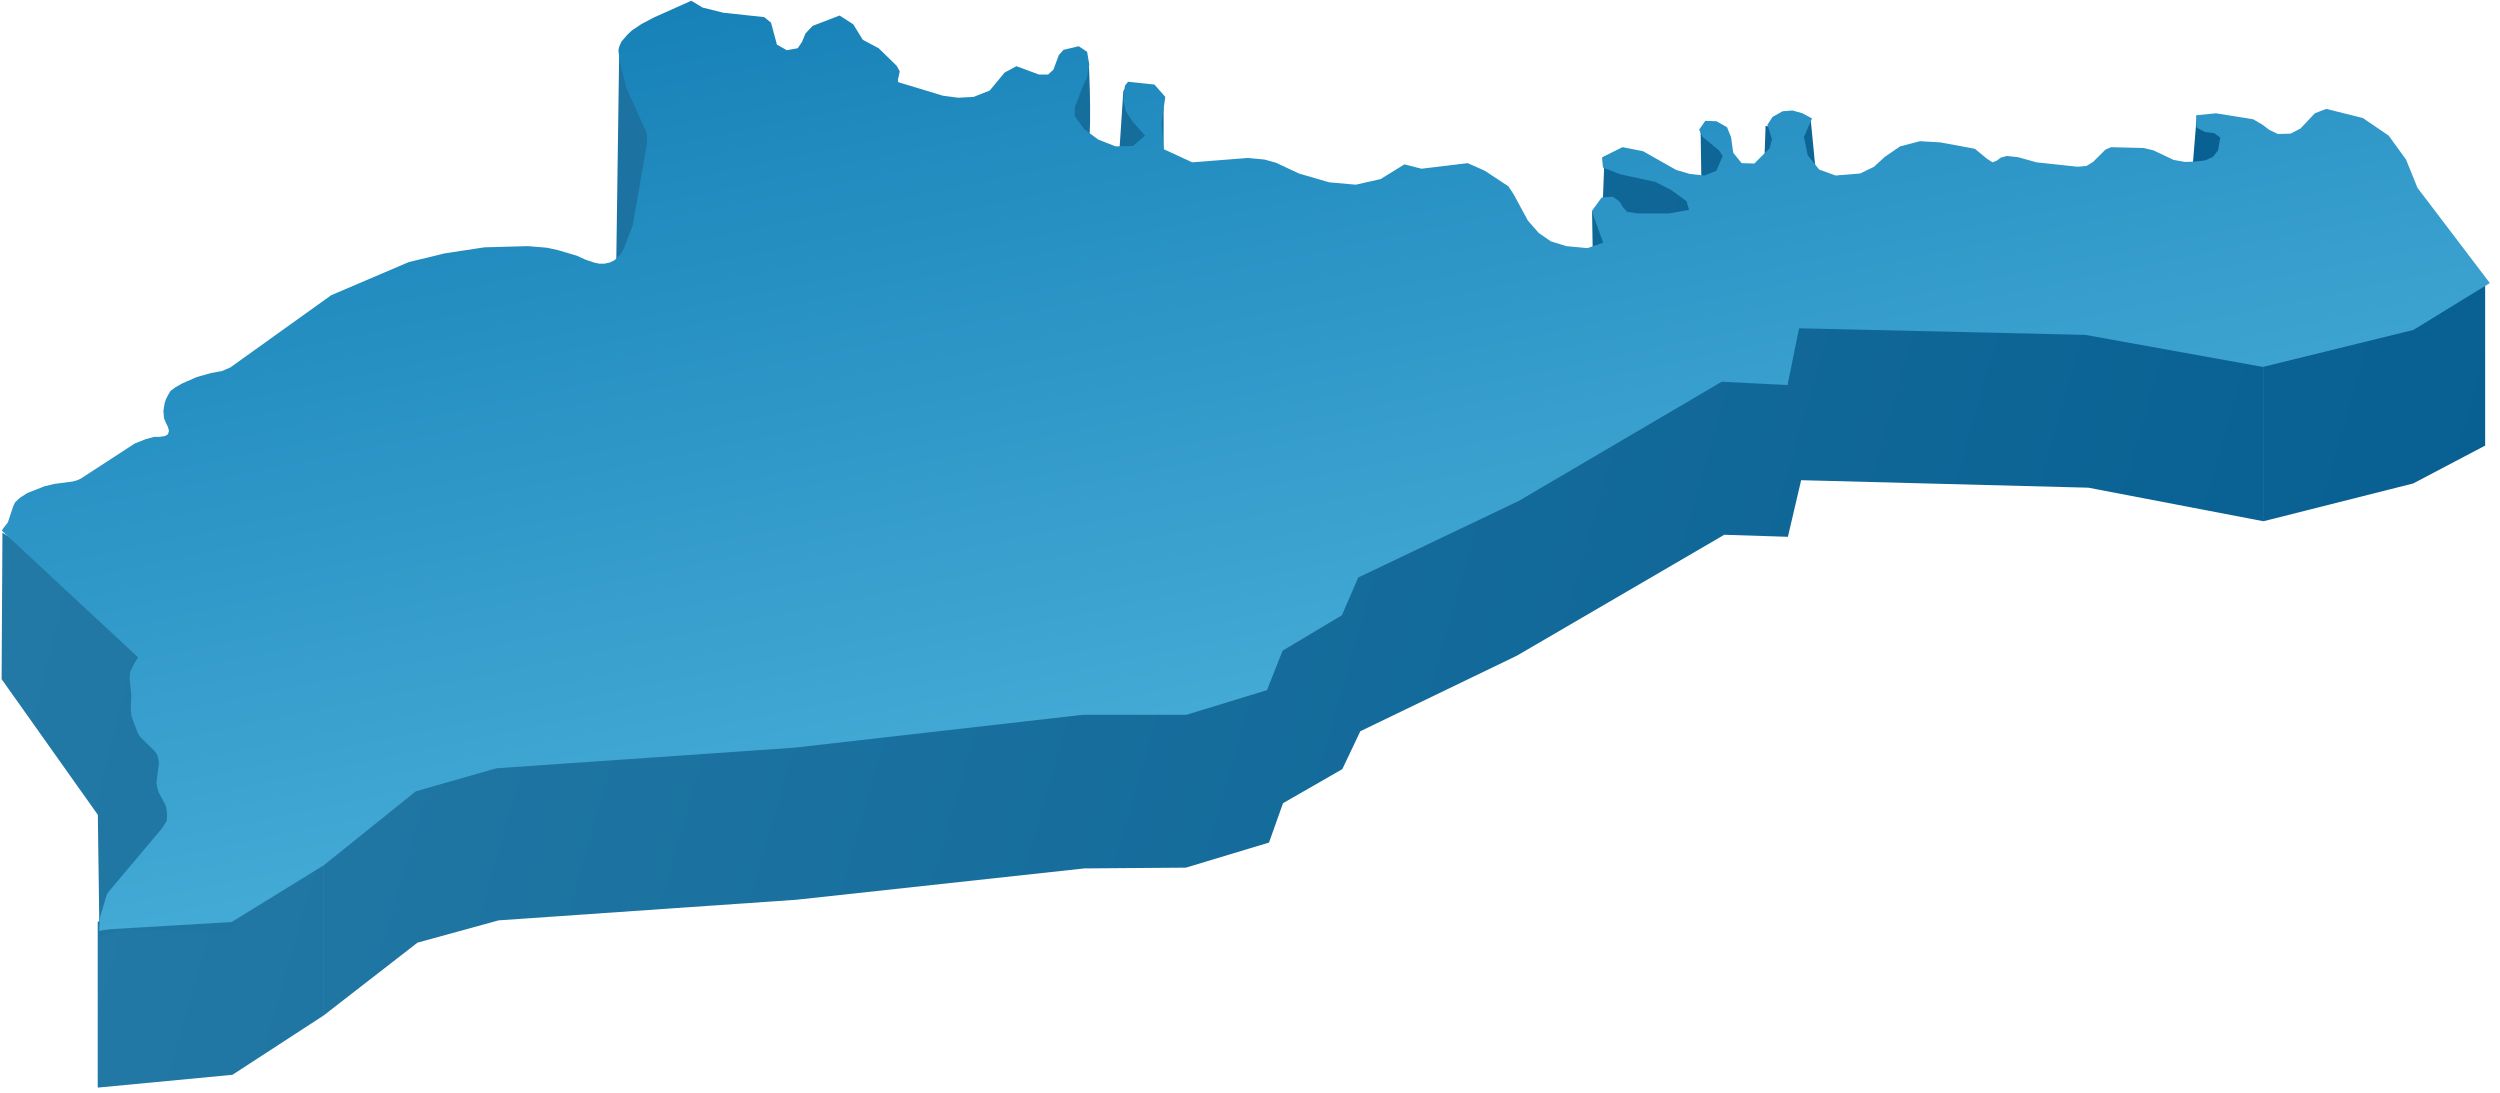
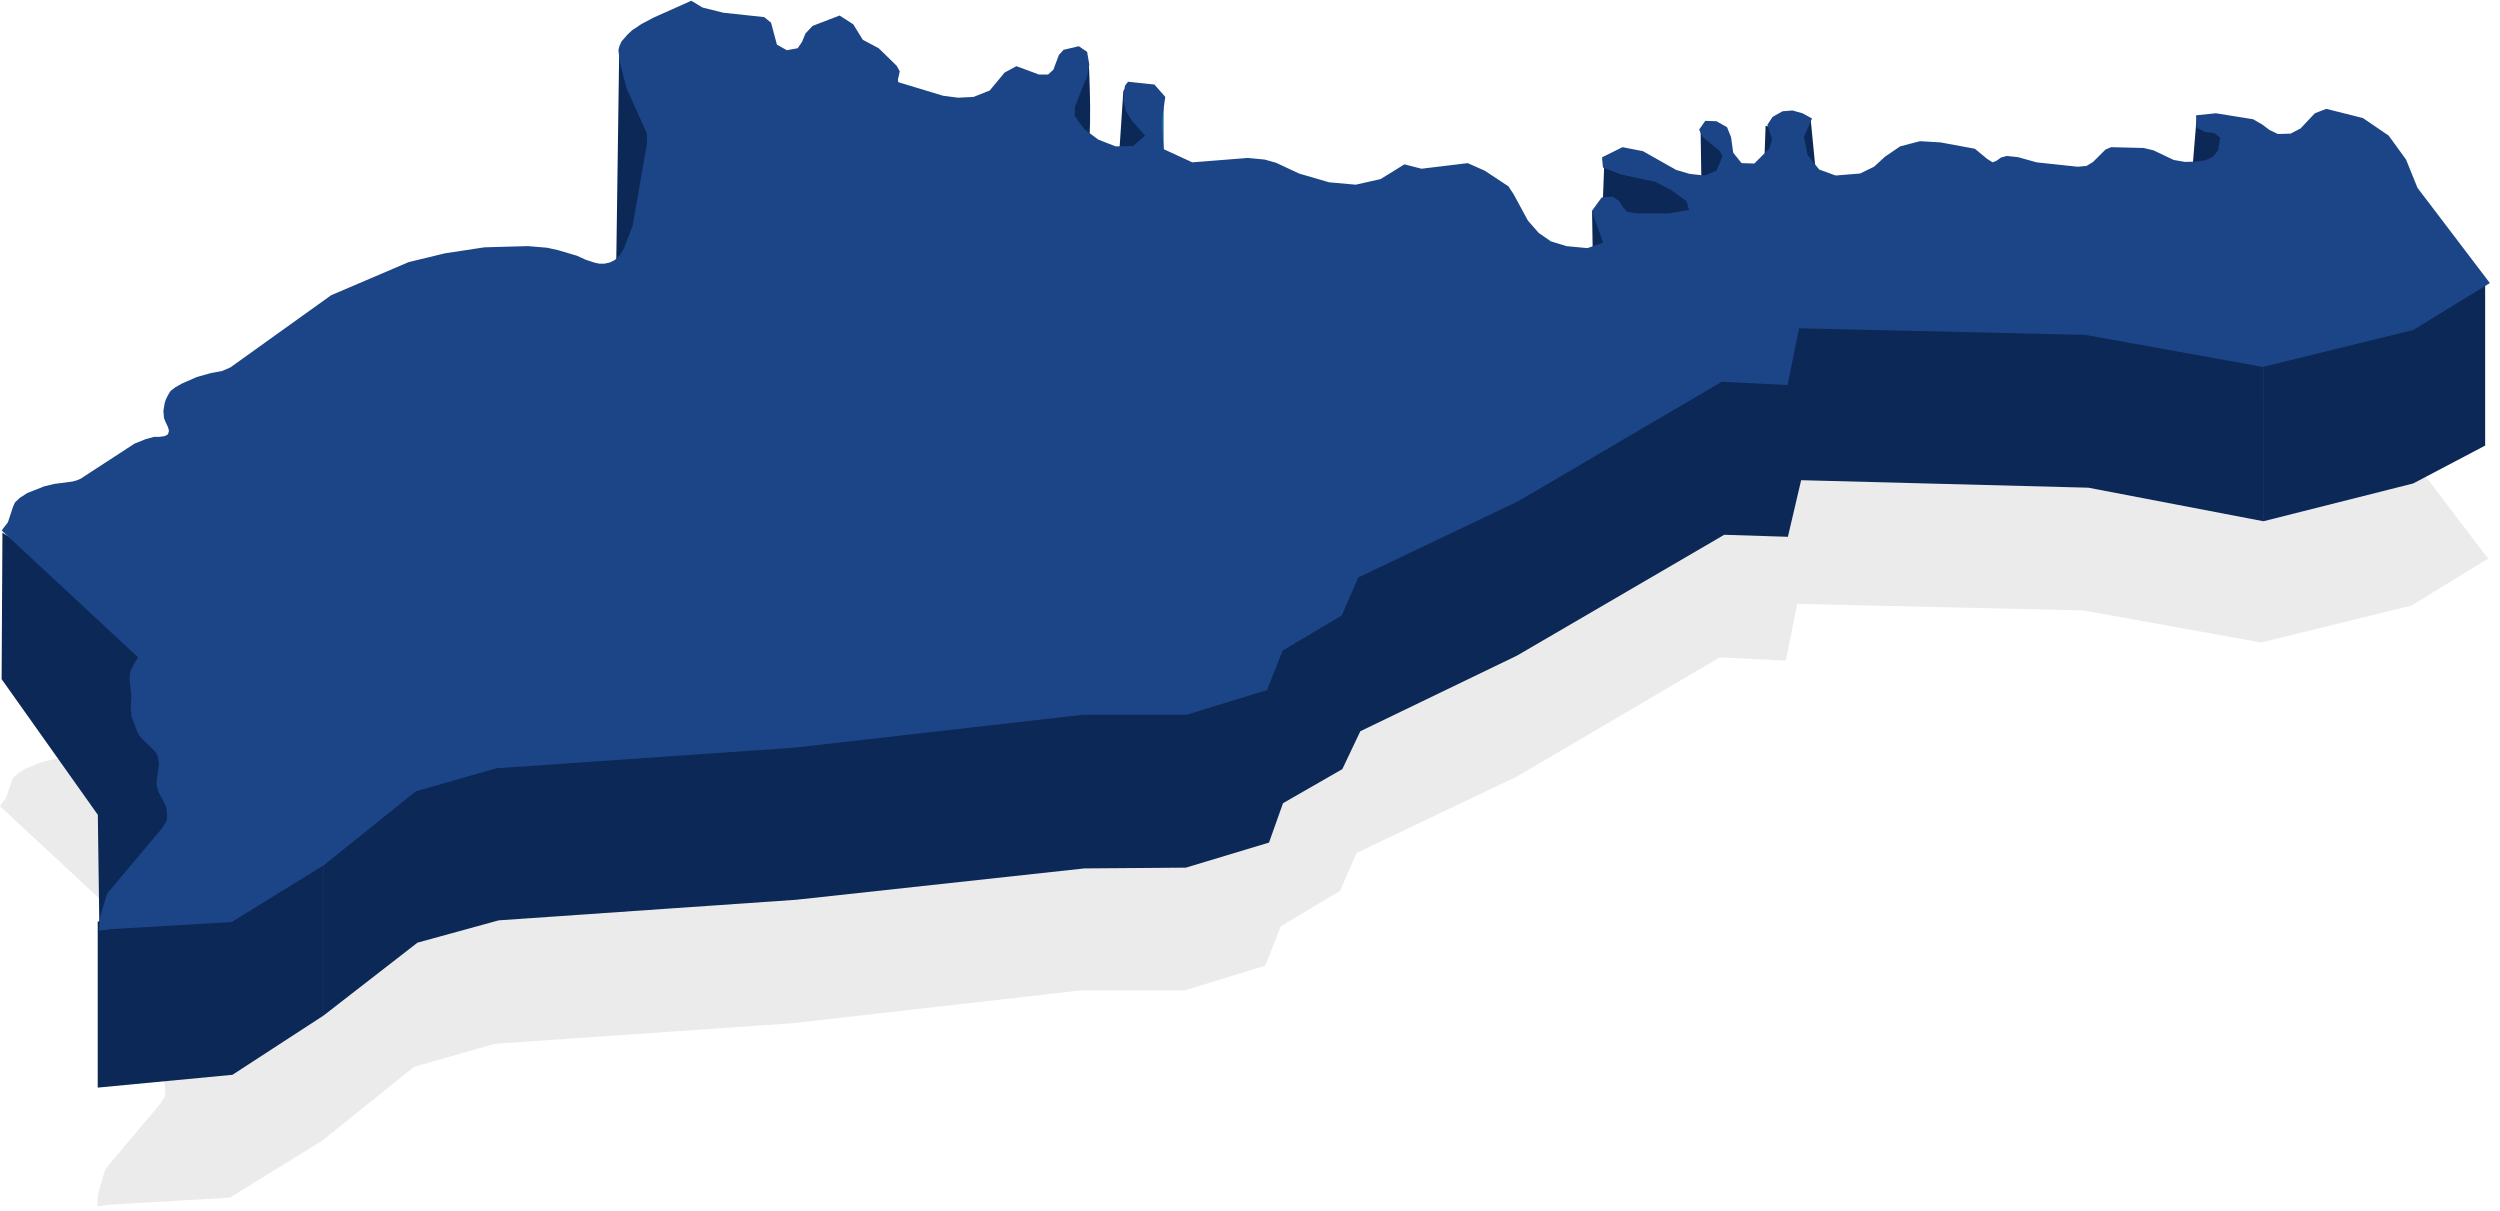
- <svg xmlns="http://www.w3.org/2000/svg" width="190" height="83" viewBox="0 0 190 83" fill="none">
-   <path d="M183.415 24.117V36.736L188.872 33.864V21.244L183.415 24.117ZM136.887 23.87V36.495L158.697 37.064V24.445L136.887 23.87ZM172.022 26.995V39.614L183.418 36.739V24.117L172.022 26.995ZM158.697 24.442V37.061L172.019 39.614V26.995L158.697 24.442ZM135.88 28.178V40.797L136.887 36.492V23.867L135.88 28.178ZM131.043 28.023V40.643L135.88 40.797V28.178L131.043 28.023ZM115.315 37.193V49.813L131.043 40.643V28.023L115.315 37.193ZM103.387 42.952V55.572L115.315 49.816V37.196L103.387 42.952ZM102.018 45.828V58.45L103.387 55.569V42.949L102.018 45.828ZM97.509 48.423V61.042L102.018 58.453V45.83L97.509 48.423ZM96.444 51.413V64.038L97.509 61.042V48.423L96.444 51.413ZM90.123 53.321V65.941L96.444 64.035V51.41L90.123 53.321ZM82.409 53.38V66L90.123 65.941V53.321L82.409 53.38ZM60.51 55.762V68.382L82.409 66V53.38L60.51 55.762ZM37.9 57.326V69.946L60.51 68.382V55.762L37.9 57.326ZM31.729 59.022V71.641L37.9 69.946V57.326L31.729 59.022ZM24.578 64.57V77.19L31.729 71.641V59.022L24.578 64.57ZM17.661 69.069V81.688L24.576 77.19V64.57L17.661 69.069ZM7.426 70.038V82.658L17.661 81.685V69.066L7.426 70.038Z" fill="url(#paint0_linear)" />
-   <path d="M0.122 51.614L0.185 40.489L7.935 45.176C10.08 46.176 14.522 48.301 15.122 48.801C15.872 49.426 19.497 56.051 19.56 56.739C19.622 57.426 17.935 69.801 17.747 70.614C17.597 71.264 10.393 70.176 7.56 71.176L7.435 61.926L0.122 51.614Z" fill="url(#paint1_linear)" />
-   <path d="M47.06 3.801L47.435 3.364L51.185 4.739C52.205 6.634 54.297 10.664 54.497 11.614C54.697 12.564 49.455 18.759 46.81 21.739L47.06 3.801Z" fill="url(#paint2_linear)" />
-   <path d="M85.372 6.926L85.747 6.364C86.372 7.093 87.622 8.851 87.622 10.051C87.622 11.251 87.205 11.718 86.997 11.801L84.997 12.614L85.372 6.926Z" fill="url(#paint3_linear)" />
-   <path d="M82.435 11.864C82.985 12.114 82.872 7.218 82.747 4.739C82.247 5.093 81.072 5.876 80.372 6.176C79.497 6.551 78.185 8.489 77.747 8.989C77.31 9.489 81.747 11.551 82.435 11.864Z" fill="url(#paint4_linear)" />
-   <path d="M88.435 12.301V7.614L87.685 7.801L88.435 12.301Z" fill="url(#paint5_linear)" />
-   <path d="M121.06 19.989L120.997 16.114L122.185 15.926C122.351 16.176 122.785 17.164 123.185 19.114C123.135 19.764 121.747 19.968 121.06 19.989Z" fill="url(#paint6_linear)" />
-   <path d="M121.81 15.426L121.935 12.114C122.455 12.197 123.572 12.364 123.872 12.364C124.172 12.364 127.414 13.572 128.997 14.176C129.101 14.53 129.385 15.476 129.685 16.426C129.985 17.376 129.06 18.197 128.56 18.489C128.08 18.655 126.897 19.039 125.997 19.239C125.097 19.439 123.789 17.78 123.247 16.926L121.81 15.426Z" fill="url(#paint7_linear)" />
-   <path d="M129.31 14.176L129.247 9.926L130.935 10.926C131.351 11.447 132.297 12.651 132.747 13.301C133.197 13.951 132.851 14.78 132.622 15.114L129.31 14.176Z" fill="url(#paint8_linear)" />
-   <path d="M134.06 13.176L134.185 9.551L134.747 9.739L135.06 10.301L135.122 11.051L134.06 13.176Z" fill="url(#paint9_linear)" />
-   <path d="M138.06 13.676L137.622 9.176L136.622 9.926L135.81 10.989L138.06 13.676Z" fill="url(#paint10_linear)" />
-   <path d="M166.622 12.864L166.935 9.051C167.893 9.259 169.86 9.876 170.06 10.676C170.31 11.676 169.81 12.051 169.81 12.989C169.81 13.739 167.685 13.218 166.622 12.864Z" fill="url(#paint11_linear)" />
-   <path d="M166.899 8.79L166.924 8.788L166.923 8.76L168.408 8.609L171.237 9.063L171.921 9.458L172.486 9.882L173.123 10.185L174.089 10.155L174.844 9.761L175.928 8.609L176.801 8.275L179.582 8.972L181.539 10.307L182.859 12.126L183.731 14.279L189.229 21.512L183.417 25.075L171.979 27.887L158.479 25.45L136.729 24.95L135.854 29.262L130.854 29.012L115.417 38.075L103.229 43.888L101.979 46.763L97.479 49.45L96.291 52.45L90.166 54.325H82.291L60.354 56.825L37.729 58.388L31.604 60.138L24.604 65.763L17.604 70.075L8.427 70.615L7.531 70.737L7.579 69.887L7.649 69.554L8.121 67.977L8.262 67.765L12.293 62.974L12.647 62.428L12.694 62.155V61.882L12.671 61.609L12.623 61.336L12.529 61.094L12.058 60.214L11.916 59.729L11.893 59.456L12.081 58.001L12.034 57.728L11.987 57.455L11.869 57.243L11.704 57.03L10.738 56.09L10.572 55.878L10.455 55.666L10.007 54.483L9.936 53.937L9.983 52.846L9.842 51.511L9.889 51.239V51.087L10.172 50.48L10.189 50.454L10.219 50.389L10.495 49.959L0.135 40.327L0.196 40.248L0.182 40.236L0.6 39.698L0.983 38.538L1.101 38.265L1.115 38.252L1.148 38.174L1.502 37.84L2.068 37.476L3.364 36.961L4.119 36.779L5.51 36.597L5.84 36.506L6.123 36.385L10.225 33.716L11.05 33.383L11.71 33.201H12.134L12.535 33.14L12.768 33.003L12.841 32.746L12.771 32.473L12.558 32.018L12.464 31.776L12.441 31.503L12.417 31.23L12.511 30.654L12.606 30.35L12.653 30.259L12.653 30.259L12.747 30.077L12.794 29.986L12.959 29.713L13.313 29.441L13.855 29.137L14.963 28.652L16.047 28.349L16.872 28.197L17.509 27.924L25.171 22.436L31.064 19.919L33.822 19.252L36.816 18.797L40.117 18.706L41.578 18.828L42.404 19.009L43.842 19.434L44.502 19.737L45.138 19.95L45.539 20.04H45.94L46.34 19.95L46.718 19.767L47.118 19.373L47.415 18.883L48.085 17.129L49.169 10.913V10.155L47.613 6.698L47.095 4.667L47 3.817L47.071 3.514L47.236 3.15L47.684 2.635L48.038 2.301L48.769 1.816L49.688 1.331L52.54 0.057L52.629 0.111L53.389 0.573L54.969 0.967L58.08 1.301L58.599 1.725L59.047 3.393L59.801 3.817L60.626 3.666L60.956 3.181L61.216 2.544L61.758 1.968L63.809 1.179L64.846 1.846L65.577 3.029L66.779 3.666L68.147 5L68.382 5.425L68.241 6.061L68.264 6.243L71.659 7.274L72.814 7.426L73.993 7.365L75.219 6.88L76.35 5.516L77.246 5.03L78.967 5.667H79.651L80.052 5.303L80.476 4.181L80.829 3.787L81.985 3.514L82.621 3.939L82.786 4.909L82.55 6.243L82.553 6.216L82.527 6.365L82.574 5.879L81.7 8.099L81.678 8.821L82.409 9.822L83.47 10.61L84.79 11.125L86.11 11.095L87.026 10.31L86.063 9.215L85.568 8.457L85.379 7.638L85.474 6.638L85.487 6.62L85.497 6.516L85.733 6.213L87.737 6.425L88.562 7.365L88.279 9.336L88.444 11.338L90.613 12.338L94.833 12.005L96.106 12.126L96.978 12.369L98.722 13.187L101.009 13.854L103.037 14.037L104.922 13.612L106.738 12.49L108.034 12.823L111.547 12.399L112.843 12.975L114.635 14.158L115.036 14.764L116.12 16.765L116.945 17.706L117.865 18.342L119.043 18.706L120.646 18.858L121.842 18.444L120.977 16.038L121.707 15.037L121.709 15.037L121.731 15.007L122.58 14.946L123.075 15.31L123.381 15.795L123.664 16.098L124.418 16.22H126.847L128.371 15.952L128.167 15.28L127.035 14.461L125.809 13.824L123.145 13.248L121.825 12.732L121.755 11.975L121.78 11.962L121.778 11.944L123.31 11.186L124.866 11.489L127.389 12.915L128.426 13.218L129.534 13.339L130.441 12.98L130.925 11.853L130.642 11.429L129.393 10.398L129.133 9.852L129.581 9.215L129.583 9.215L129.605 9.185L130.453 9.215L131.255 9.67L131.561 10.428L131.726 11.611L132.363 12.399L133.329 12.429L134.487 11.268L134.673 10.58L134.32 9.488L134.697 8.912L134.703 8.909L134.72 8.881L135.475 8.457L136.229 8.396L136.984 8.609L137.714 9.003L137.101 10.398L137.384 11.793L138.257 12.884L139.506 13.339L141.368 13.187L142.429 12.672L143.254 11.914L144.409 11.125L145.918 10.731L147.474 10.822L150.091 11.307L151.01 12.065L151.435 12.338L151.741 12.217L152.071 11.975L152.519 11.853L153.368 11.944L154.782 12.338L157.894 12.672L158.578 12.611L159.073 12.308L160.016 11.368L160.44 11.186L162.915 11.247L163.67 11.429L165.202 12.156L166.074 12.308L166.876 12.278L167.607 12.187L168.196 11.914L168.573 11.429L168.738 10.458L168.29 10.125L167.583 10.034L166.946 9.7L166.899 8.79Z" fill="url(#paint12_linear)" />
+ <svg xmlns="http://www.w3.org/2000/svg" width="190" height="92" viewBox="0 0 190 92" fill="none">
+   <path opacity="0.1" d="M166.764 29.733L166.789 29.73L166.788 29.703L168.273 29.551L171.102 30.006L171.786 30.4L172.351 30.825L172.988 31.128L173.954 31.098L174.709 30.703L175.793 29.551L176.666 29.218L179.447 29.915L181.404 31.249L182.724 33.069L183.596 35.222L189.094 42.455L183.282 46.018L171.844 48.83L158.344 46.393L136.594 45.893L135.719 50.205L130.719 49.955L115.282 59.018L103.094 64.83L101.844 67.705L97.344 70.393L96.157 73.393L90.032 75.268H82.157L60.219 77.768L37.594 79.33L31.469 81.08L24.469 86.705L17.469 91.018L8.292 91.558L7.397 91.679L7.444 90.83L7.515 90.496L7.986 88.92L8.127 88.707L12.159 83.916L12.512 83.371L12.559 83.098V82.825L12.536 82.552L12.489 82.279L12.394 82.036L11.923 81.157L11.781 80.672L11.758 80.399L11.947 78.943L11.899 78.67L11.852 78.397L11.734 78.185L11.569 77.973L10.603 77.033L10.438 76.821L10.32 76.608L9.872 75.426L9.801 74.88L9.848 73.788L9.707 72.454L9.754 72.181V72.03L10.037 71.423L10.054 71.396L10.084 71.332L10.36 70.901L0 61.269L0.061 61.191L0.047 61.178L0.465 60.64L0.849 59.48L0.967 59.207L0.98 59.195L1.014 59.116L1.367 58.783L1.933 58.419L3.23 57.903L3.984 57.721L5.375 57.539L5.705 57.449L5.988 57.327L10.09 54.659L10.915 54.325L11.575 54.143H11.999L12.4 54.083L12.634 53.946L12.707 53.688L12.636 53.416L12.424 52.961L12.329 52.718L12.306 52.445L12.282 52.172L12.377 51.596L12.471 51.293L12.518 51.202L12.518 51.202L12.612 51.02L12.659 50.929L12.824 50.656L13.178 50.383L13.72 50.08L14.828 49.595L15.913 49.291L16.738 49.14L17.374 48.867L25.036 43.379L30.929 40.862L33.688 40.195L36.681 39.74L39.982 39.649L41.444 39.77L42.269 39.952L43.707 40.377L44.367 40.68L45.003 40.892L45.404 40.983H45.805L46.206 40.892L46.583 40.71L46.983 40.316L47.28 39.826L47.95 38.072L49.035 31.856V31.098L47.479 27.641L46.96 25.609L46.866 24.76L46.936 24.457L47.101 24.093L47.549 23.578L47.903 23.244L48.634 22.759L49.553 22.274L52.406 21L52.494 21.054L53.254 21.515L54.834 21.91L57.946 22.243L58.464 22.668L58.912 24.336L59.666 24.76L60.492 24.608L60.822 24.123L61.081 23.486L61.623 22.91L63.674 22.122L64.711 22.789L65.442 23.972L66.644 24.608L68.012 25.943L68.248 26.367L68.106 27.004L68.13 27.186L71.524 28.217L72.68 28.369L73.858 28.308L75.084 27.823L76.216 26.458L77.111 25.973L78.832 26.61H79.516L79.917 26.246L80.341 25.124L80.695 24.73L81.85 24.457L82.486 24.881L82.651 25.852L82.416 27.186L82.418 27.159L82.392 27.307L82.439 26.822L81.565 29.042L81.543 29.763L82.274 30.764L83.335 31.552L84.655 32.068L85.975 32.038L86.891 31.252L85.928 30.158L85.433 29.399L85.245 28.581L85.339 27.58L85.353 27.562L85.362 27.459L85.598 27.156L87.602 27.368L88.427 28.308L88.144 30.279L88.309 32.28L90.478 33.281L94.698 32.947L95.971 33.069L96.843 33.311L98.588 34.13L100.874 34.797L102.902 34.979L104.787 34.554L106.603 33.433L107.899 33.766L111.412 33.342L112.708 33.918L114.5 35.1L114.901 35.707L115.985 37.708L116.81 38.648L117.73 39.285L118.908 39.649L120.511 39.8L121.707 39.386L120.842 36.98L121.572 35.98L121.574 35.98L121.596 35.949L122.445 35.889L122.94 36.253L123.246 36.738L123.529 37.041L124.283 37.162H126.712L128.236 36.895L128.032 36.222L126.9 35.404L125.674 34.767L123.01 34.191L121.69 33.675L121.62 32.917L121.645 32.905L121.643 32.887L123.175 32.129L124.731 32.432L127.254 33.857L128.291 34.16L129.399 34.282L130.306 33.923L130.79 32.796L130.507 32.371L129.258 31.34L128.998 30.794L129.446 30.158L129.448 30.158L129.47 30.127L130.318 30.158L131.12 30.613L131.426 31.371L131.591 32.553L132.228 33.342L133.194 33.372L134.352 32.21L134.538 31.522L134.185 30.43L134.562 29.854L134.568 29.851L134.585 29.824L135.34 29.399L136.094 29.339L136.849 29.551L137.579 29.945L136.966 31.34L137.249 32.735L138.122 33.827L139.371 34.282L141.233 34.13L142.294 33.614L143.119 32.856L144.274 32.068L145.783 31.674L147.339 31.765L149.956 32.25L150.875 33.008L151.3 33.281L151.606 33.16L151.936 32.917L152.384 32.796L153.233 32.887L154.647 33.281L157.759 33.614L158.443 33.554L158.938 33.251L159.881 32.311L160.305 32.129L162.78 32.189L163.535 32.371L165.067 33.099L165.939 33.251L166.741 33.22L167.472 33.129L168.061 32.856L168.438 32.371L168.603 31.401L168.155 31.067L167.448 30.976L166.811 30.643L166.764 29.733Z" fill="#333333" />
+   <path d="M183.415 24.117V36.736L188.872 33.864V21.244L183.415 24.117ZM136.887 23.87V36.495L158.697 37.064V24.445L136.887 23.87ZM172.022 26.995V39.614L183.418 36.739V24.117L172.022 26.995ZM158.697 24.442V37.061L172.019 39.614V26.995L158.697 24.442ZM135.88 28.178V40.797L136.887 36.492V23.867L135.88 28.178ZM131.043 28.023V40.643L135.88 40.797V28.178L131.043 28.023ZM115.315 37.193V49.813L131.043 40.643V28.023L115.315 37.193ZM103.387 42.952V55.572L115.315 49.816V37.196L103.387 42.952ZM102.018 45.828V58.45L103.387 55.569V42.949L102.018 45.828ZM97.509 48.423V61.042L102.018 58.453V45.83L97.509 48.423ZM96.444 51.413V64.038L97.509 61.042V48.423L96.444 51.413ZM90.123 53.321V65.941L96.444 64.035V51.41L90.123 53.321ZM82.409 53.38V66L90.123 65.941V53.321L82.409 53.38ZM60.51 55.762V68.382L82.409 66V53.38L60.51 55.762ZM37.9 57.326V69.946L60.51 68.382V55.762L37.9 57.326ZM31.729 59.022V71.641L37.9 69.946V57.326L31.729 59.022ZM24.578 64.57V77.19L31.729 71.641V59.022L24.578 64.57ZM17.661 69.069V81.688L24.576 77.19V64.57L17.661 69.069ZM7.426 70.038V82.658L17.661 81.685V69.066L7.426 70.038Z" fill="#0B2856" />
+   <path d="M0.122 51.613L0.185 40.488L7.935 45.176C10.08 46.176 14.522 48.301 15.122 48.801C15.872 49.426 19.497 56.051 19.56 56.738C19.622 57.426 17.935 69.801 17.747 70.613C17.597 71.263 10.393 70.176 7.56 71.176L7.435 61.926L0.122 51.613Z" fill="#0B2856" />
+   <path d="M47.06 3.801L47.435 3.363L51.185 4.738C52.205 6.634 54.297 10.663 54.497 11.613C54.697 12.563 49.455 18.759 46.81 21.738L47.06 3.801Z" fill="#0B2856" />
+   <path d="M85.372 6.926L85.747 6.363C86.372 7.092 87.622 8.851 87.622 10.051C87.622 11.251 87.205 11.717 86.997 11.801L84.997 12.613L85.372 6.926Z" fill="#0B2856" />
+   <path d="M82.435 11.863C82.985 12.113 82.872 7.217 82.747 4.738C82.247 5.092 81.072 5.876 80.372 6.176C79.497 6.551 78.185 8.488 77.747 8.988C77.31 9.488 81.747 11.551 82.435 11.863Z" fill="#0B2856" />
+   <path d="M88.435 12.301V7.613L87.685 7.801L88.435 12.301Z" fill="url(#paint0_linear)" />
+   <path d="M121.06 19.988L120.997 16.113L122.185 15.926C122.351 16.176 122.785 17.163 123.185 19.113C123.135 19.763 121.747 19.968 121.06 19.988Z" fill="#0B2856" />
+   <path d="M121.81 15.426L121.935 12.113C122.455 12.197 123.572 12.363 123.872 12.363C124.172 12.363 127.414 13.572 128.997 14.176C129.101 14.53 129.385 15.476 129.685 16.426C129.985 17.376 129.06 18.197 128.56 18.488C128.08 18.655 126.897 19.038 125.997 19.238C125.097 19.438 123.789 17.78 123.247 16.926L121.81 15.426Z" fill="#0B2856" />
+   <path d="M129.31 14.176L129.247 9.926L130.935 10.926C131.351 11.447 132.297 12.651 132.747 13.301C133.197 13.951 132.851 14.78 132.622 15.113L129.31 14.176Z" fill="#0B2856" />
+   <path d="M134.06 13.176L134.185 9.551L134.747 9.738L135.06 10.301L135.122 11.051L134.06 13.176Z" fill="#0B2856" />
+   <path d="M138.06 13.676L137.622 9.176L136.622 9.926L135.81 10.988L138.06 13.676Z" fill="#0B2856" />
+   <path d="M166.622 12.863L166.935 9.051C167.893 9.259 169.86 9.876 170.06 10.676C170.31 11.676 169.81 12.051 169.81 12.988C169.81 13.738 167.685 13.217 166.622 12.863Z" fill="#0B2856" />
+   <path d="M166.899 8.79L166.924 8.787L166.923 8.759L168.408 8.608L171.237 9.063L171.921 9.457L172.486 9.881L173.123 10.185L174.089 10.154L174.844 9.76L175.928 8.608L176.801 8.274L179.582 8.972L181.539 10.306L182.859 12.125L183.731 14.278L189.229 21.512L183.417 25.074L171.979 27.887L158.479 25.449L136.729 24.949L135.854 29.262L130.854 29.012L115.417 38.074L103.229 43.887L101.979 46.762L97.479 49.449L96.291 52.449L90.166 54.324H82.291L60.354 56.824L37.729 58.387L31.604 60.137L24.604 65.762L17.604 70.074L8.427 70.614L7.531 70.736L7.579 69.887L7.649 69.553L8.121 67.976L8.262 67.764L12.293 62.973L12.647 62.427L12.694 62.154V61.881L12.671 61.608L12.623 61.336L12.529 61.093L12.058 60.214L11.916 59.728L11.893 59.455L12.081 58L12.034 57.727L11.987 57.454L11.869 57.242L11.704 57.029L10.738 56.09L10.572 55.877L10.455 55.665L10.007 54.482L9.936 53.937L9.983 52.845L9.842 51.511L9.889 51.238V51.086L10.172 50.48L10.189 50.453L10.219 50.389L10.495 49.958L0.135 40.326L0.196 40.248L0.182 40.235L0.6 39.697L0.983 38.537L1.101 38.264L1.115 38.251L1.148 38.173L1.502 37.839L2.068 37.475L3.364 36.96L4.119 36.778L5.51 36.596L5.84 36.505L6.123 36.384L10.225 33.715L11.05 33.382L11.71 33.2H12.134L12.535 33.139L12.768 33.003L12.841 32.745L12.771 32.472L12.558 32.017L12.464 31.775L12.441 31.502L12.417 31.229L12.511 30.653L12.606 30.349L12.653 30.259L12.653 30.259L12.747 30.077L12.794 29.986L12.959 29.713L13.313 29.44L13.855 29.137L14.963 28.651L16.047 28.348L16.872 28.197L17.509 27.924L25.171 22.435L31.064 19.918L33.822 19.251L36.816 18.796L40.117 18.705L41.578 18.827L42.404 19.009L43.842 19.433L44.502 19.736L45.138 19.949L45.539 20.04H45.94L46.34 19.949L46.718 19.767L47.118 19.372L47.415 18.882L48.085 17.129L49.169 10.912V10.154L47.613 6.697L47.095 4.666L47 3.817L47.071 3.513L47.236 3.15L47.684 2.634L48.038 2.301L48.769 1.815L49.688 1.33L52.54 0.057L52.629 0.111L53.389 0.572L54.969 0.966L58.08 1.3L58.599 1.724L59.047 3.392L59.801 3.817L60.626 3.665L60.956 3.18L61.216 2.543L61.758 1.967L63.809 1.179L64.846 1.846L65.577 3.028L66.779 3.665L68.147 4.999L68.382 5.424L68.241 6.061L68.264 6.243L71.659 7.274L72.814 7.425L73.993 7.365L75.219 6.879L76.35 5.515L77.246 5.03L78.967 5.666H79.651L80.052 5.303L80.476 4.181L80.829 3.786L81.985 3.513L82.621 3.938L82.786 4.908L82.55 6.243L82.553 6.216L82.527 6.364L82.574 5.879L81.7 8.098L81.678 8.82L82.409 9.821L83.47 10.609L84.79 11.125L86.11 11.094L87.026 10.309L86.063 9.214L85.568 8.456L85.379 7.637L85.474 6.637L85.487 6.619L85.497 6.516L85.733 6.212L87.737 6.425L88.562 7.365L88.279 9.336L88.444 11.337L90.613 12.338L94.833 12.004L96.106 12.125L96.978 12.368L98.722 13.187L101.009 13.854L103.037 14.036L104.922 13.611L106.738 12.489L108.034 12.823L111.547 12.398L112.843 12.974L114.635 14.157L115.036 14.763L116.12 16.765L116.945 17.705L117.865 18.341L119.043 18.705L120.646 18.857L121.842 18.443L120.977 16.037L121.707 15.036L121.709 15.036L121.731 15.006L122.58 14.945L123.075 15.309L123.381 15.794L123.664 16.098L124.418 16.219H126.847L128.371 15.951L128.167 15.279L127.035 14.46L125.809 13.823L123.145 13.247L121.825 12.732L121.755 11.974L121.78 11.961L121.778 11.943L123.31 11.185L124.866 11.489L127.389 12.914L128.426 13.217L129.534 13.338L130.441 12.979L130.925 11.852L130.642 11.428L129.393 10.397L129.133 9.851L129.581 9.214L129.583 9.214L129.605 9.184L130.453 9.214L131.255 9.669L131.561 10.427L131.726 11.61L132.363 12.398L133.329 12.428L134.487 11.267L134.673 10.579L134.32 9.487L134.697 8.911L134.703 8.908L134.72 8.881L135.475 8.456L136.229 8.396L136.984 8.608L137.714 9.002L137.101 10.397L137.384 11.792L138.257 12.883L139.506 13.338L141.368 13.187L142.429 12.671L143.254 11.913L144.409 11.125L145.918 10.73L147.474 10.821L150.091 11.306L151.01 12.065L151.435 12.338L151.741 12.216L152.071 11.974L152.519 11.852L153.368 11.943L154.782 12.338L157.894 12.671L158.578 12.61L159.073 12.307L160.016 11.367L160.44 11.185L162.915 11.246L163.67 11.428L165.202 12.156L166.074 12.307L166.876 12.277L167.607 12.186L168.196 11.913L168.573 11.428L168.738 10.457L168.29 10.124L167.583 10.033L166.946 9.699L166.899 8.79Z" fill="#1C4587" />
  <defs>
-     <linearGradient id="paint0_linear" x1="-133.657" y1="17.139" x2="171.173" y2="104.575" gradientUnits="userSpaceOnUse">
+     <linearGradient id="paint0_linear" x1="-132.067" y1="-1.169" x2="159.756" y2="69.861" gradientUnits="userSpaceOnUse">
      <stop stop-color="#3A90B6" />
      <stop offset="1" stop-color="#075F92" />
    </linearGradient>
-     <linearGradient id="paint1_linear" x1="-132.067" y1="-1.169" x2="159.756" y2="69.862" gradientUnits="userSpaceOnUse">
-       <stop stop-color="#3A90B6" />
-       <stop offset="1" stop-color="#075F92" />
-     </linearGradient>
-     <linearGradient id="paint2_linear" x1="-132.067" y1="-1.169" x2="159.756" y2="69.862" gradientUnits="userSpaceOnUse">
-       <stop stop-color="#3A90B6" />
-       <stop offset="1" stop-color="#075F92" />
-     </linearGradient>
-     <linearGradient id="paint3_linear" x1="-132.067" y1="-1.169" x2="159.756" y2="69.862" gradientUnits="userSpaceOnUse">
-       <stop stop-color="#3A90B6" />
-       <stop offset="1" stop-color="#075F92" />
-     </linearGradient>
-     <linearGradient id="paint4_linear" x1="-132.067" y1="-1.169" x2="159.756" y2="69.862" gradientUnits="userSpaceOnUse">
-       <stop stop-color="#3A90B6" />
-       <stop offset="1" stop-color="#075F92" />
-     </linearGradient>
-     <linearGradient id="paint5_linear" x1="-132.067" y1="-1.169" x2="159.756" y2="69.862" gradientUnits="userSpaceOnUse">
-       <stop stop-color="#3A90B6" />
-       <stop offset="1" stop-color="#075F92" />
-     </linearGradient>
-     <linearGradient id="paint6_linear" x1="-132.067" y1="-1.169" x2="159.756" y2="69.862" gradientUnits="userSpaceOnUse">
-       <stop stop-color="#3A90B6" />
-       <stop offset="1" stop-color="#075F92" />
-     </linearGradient>
-     <linearGradient id="paint7_linear" x1="-132.067" y1="-1.169" x2="159.756" y2="69.862" gradientUnits="userSpaceOnUse">
-       <stop stop-color="#3A90B6" />
-       <stop offset="1" stop-color="#075F92" />
-     </linearGradient>
-     <linearGradient id="paint8_linear" x1="-132.067" y1="-1.169" x2="159.756" y2="69.862" gradientUnits="userSpaceOnUse">
-       <stop stop-color="#3A90B6" />
-       <stop offset="1" stop-color="#075F92" />
-     </linearGradient>
-     <linearGradient id="paint9_linear" x1="-132.067" y1="-1.169" x2="159.756" y2="69.862" gradientUnits="userSpaceOnUse">
-       <stop stop-color="#3A90B6" />
-       <stop offset="1" stop-color="#075F92" />
-     </linearGradient>
-     <linearGradient id="paint10_linear" x1="-132.067" y1="-1.169" x2="159.756" y2="69.862" gradientUnits="userSpaceOnUse">
-       <stop stop-color="#3A90B6" />
-       <stop offset="1" stop-color="#075F92" />
-     </linearGradient>
-     <linearGradient id="paint11_linear" x1="-132.067" y1="-1.169" x2="159.756" y2="69.862" gradientUnits="userSpaceOnUse">
-       <stop stop-color="#3A90B6" />
-       <stop offset="1" stop-color="#075F92" />
-     </linearGradient>
-     <linearGradient id="paint12_linear" x1="85.997" y1="101.614" x2="50.497" y2="-70.386" gradientUnits="userSpaceOnUse">
-       <stop stop-color="#59BDE4" />
-       <stop offset="0.26" stop-color="#43A9D5" />
-       <stop offset="0.698" stop-color="#0B77B0" />
-       <stop offset="1" stop-color="#015E94" />
-     </linearGradient>
  </defs>
</svg>
